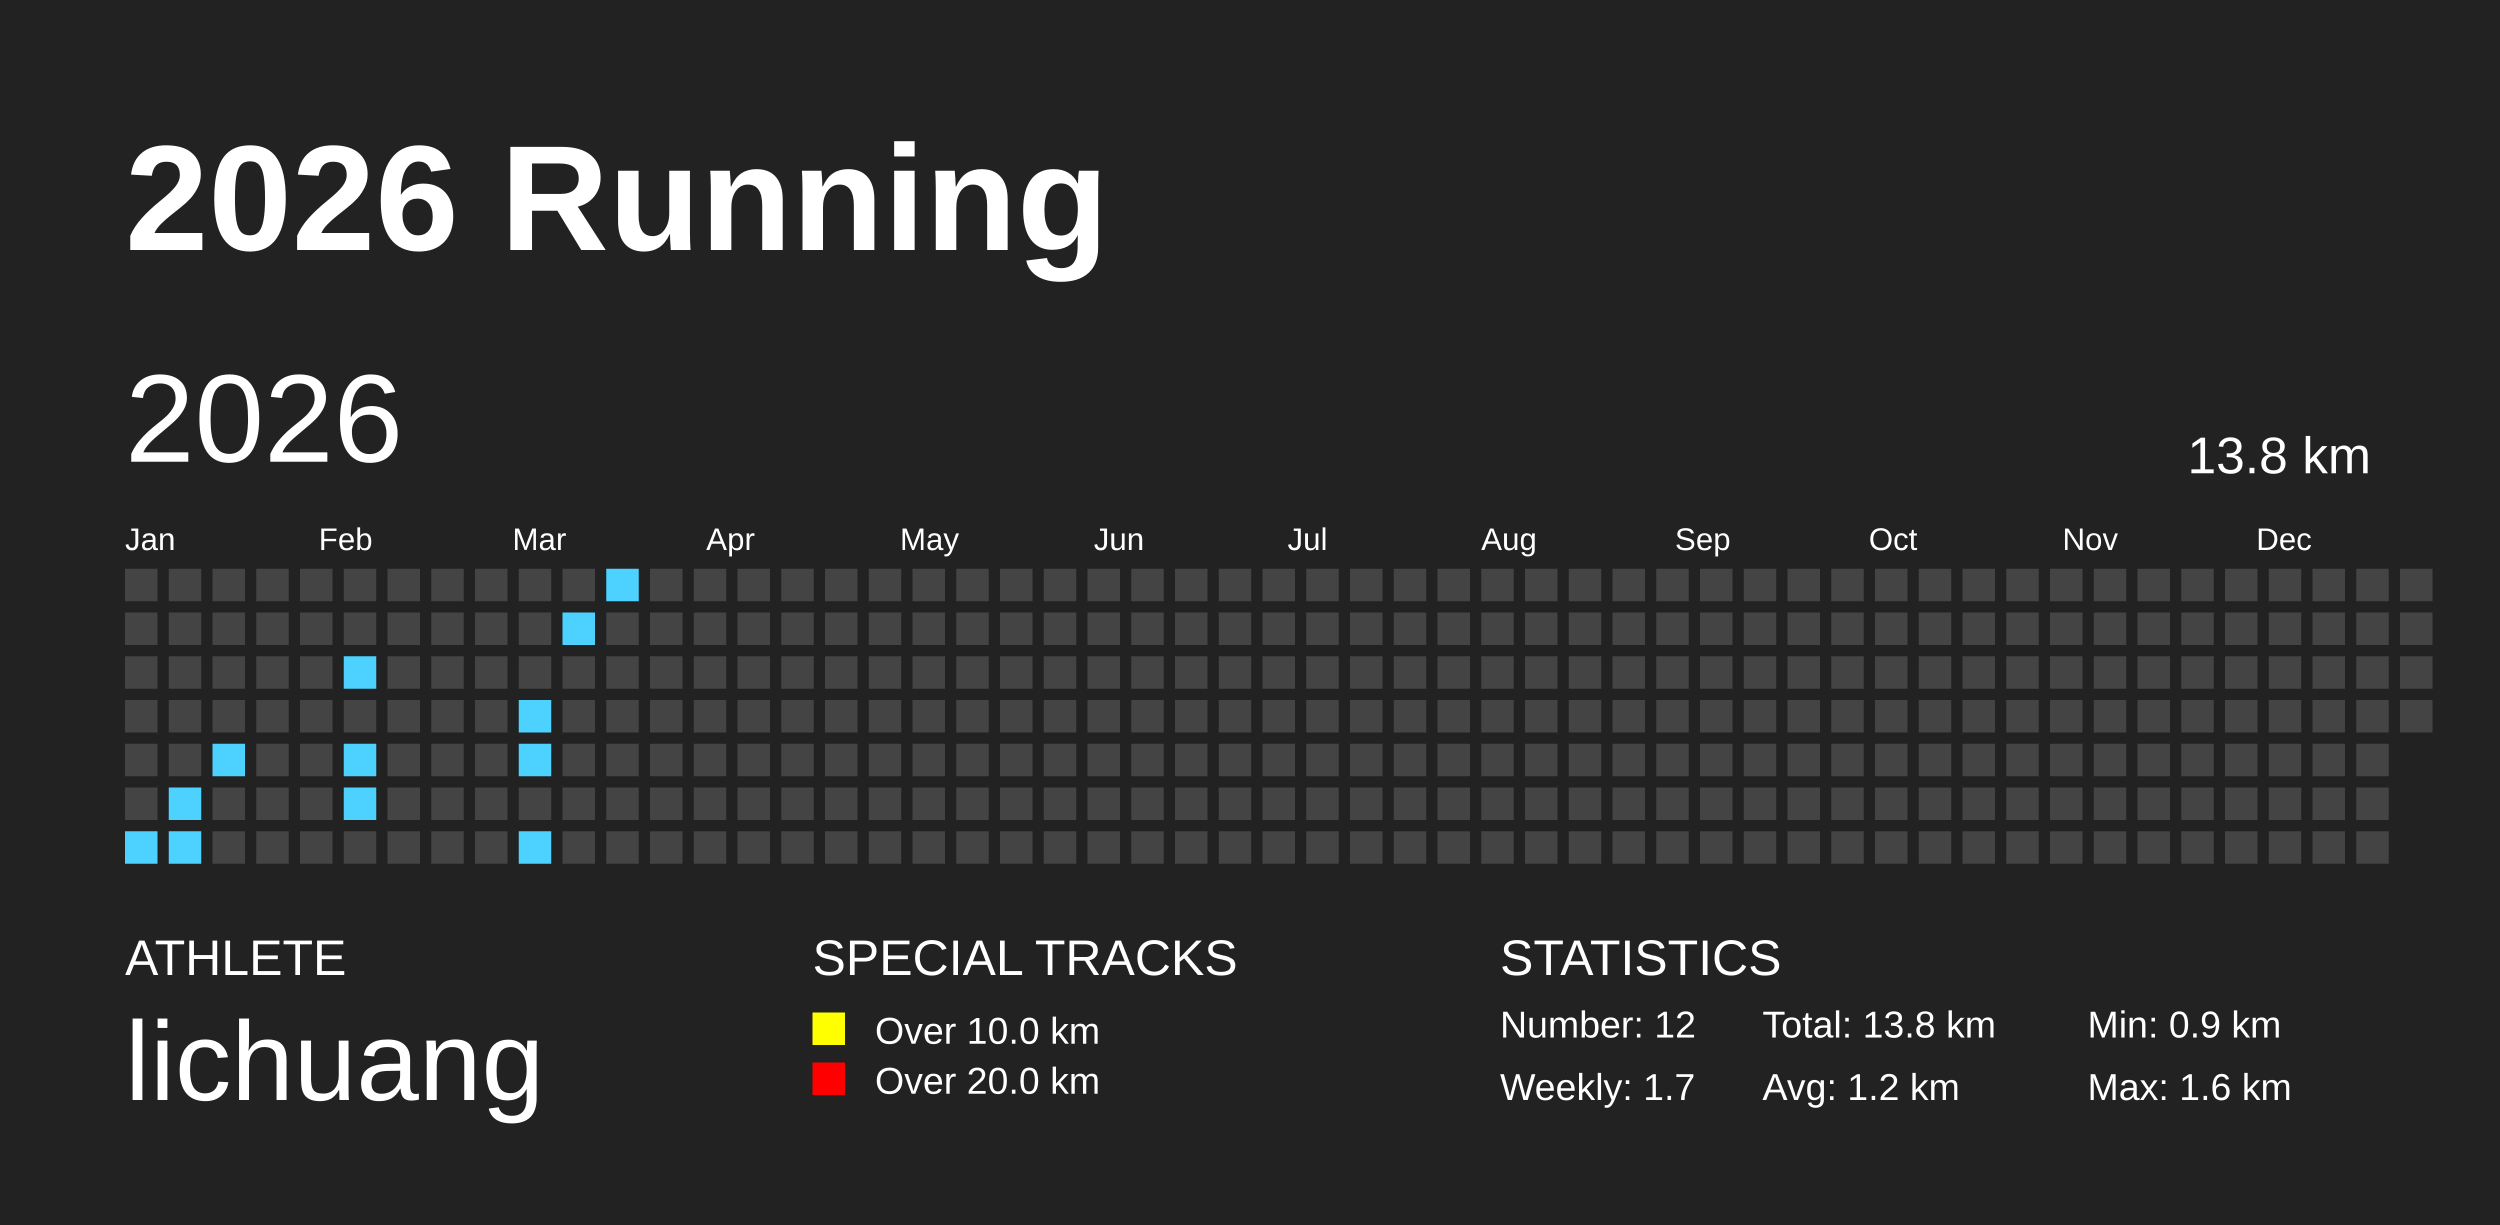
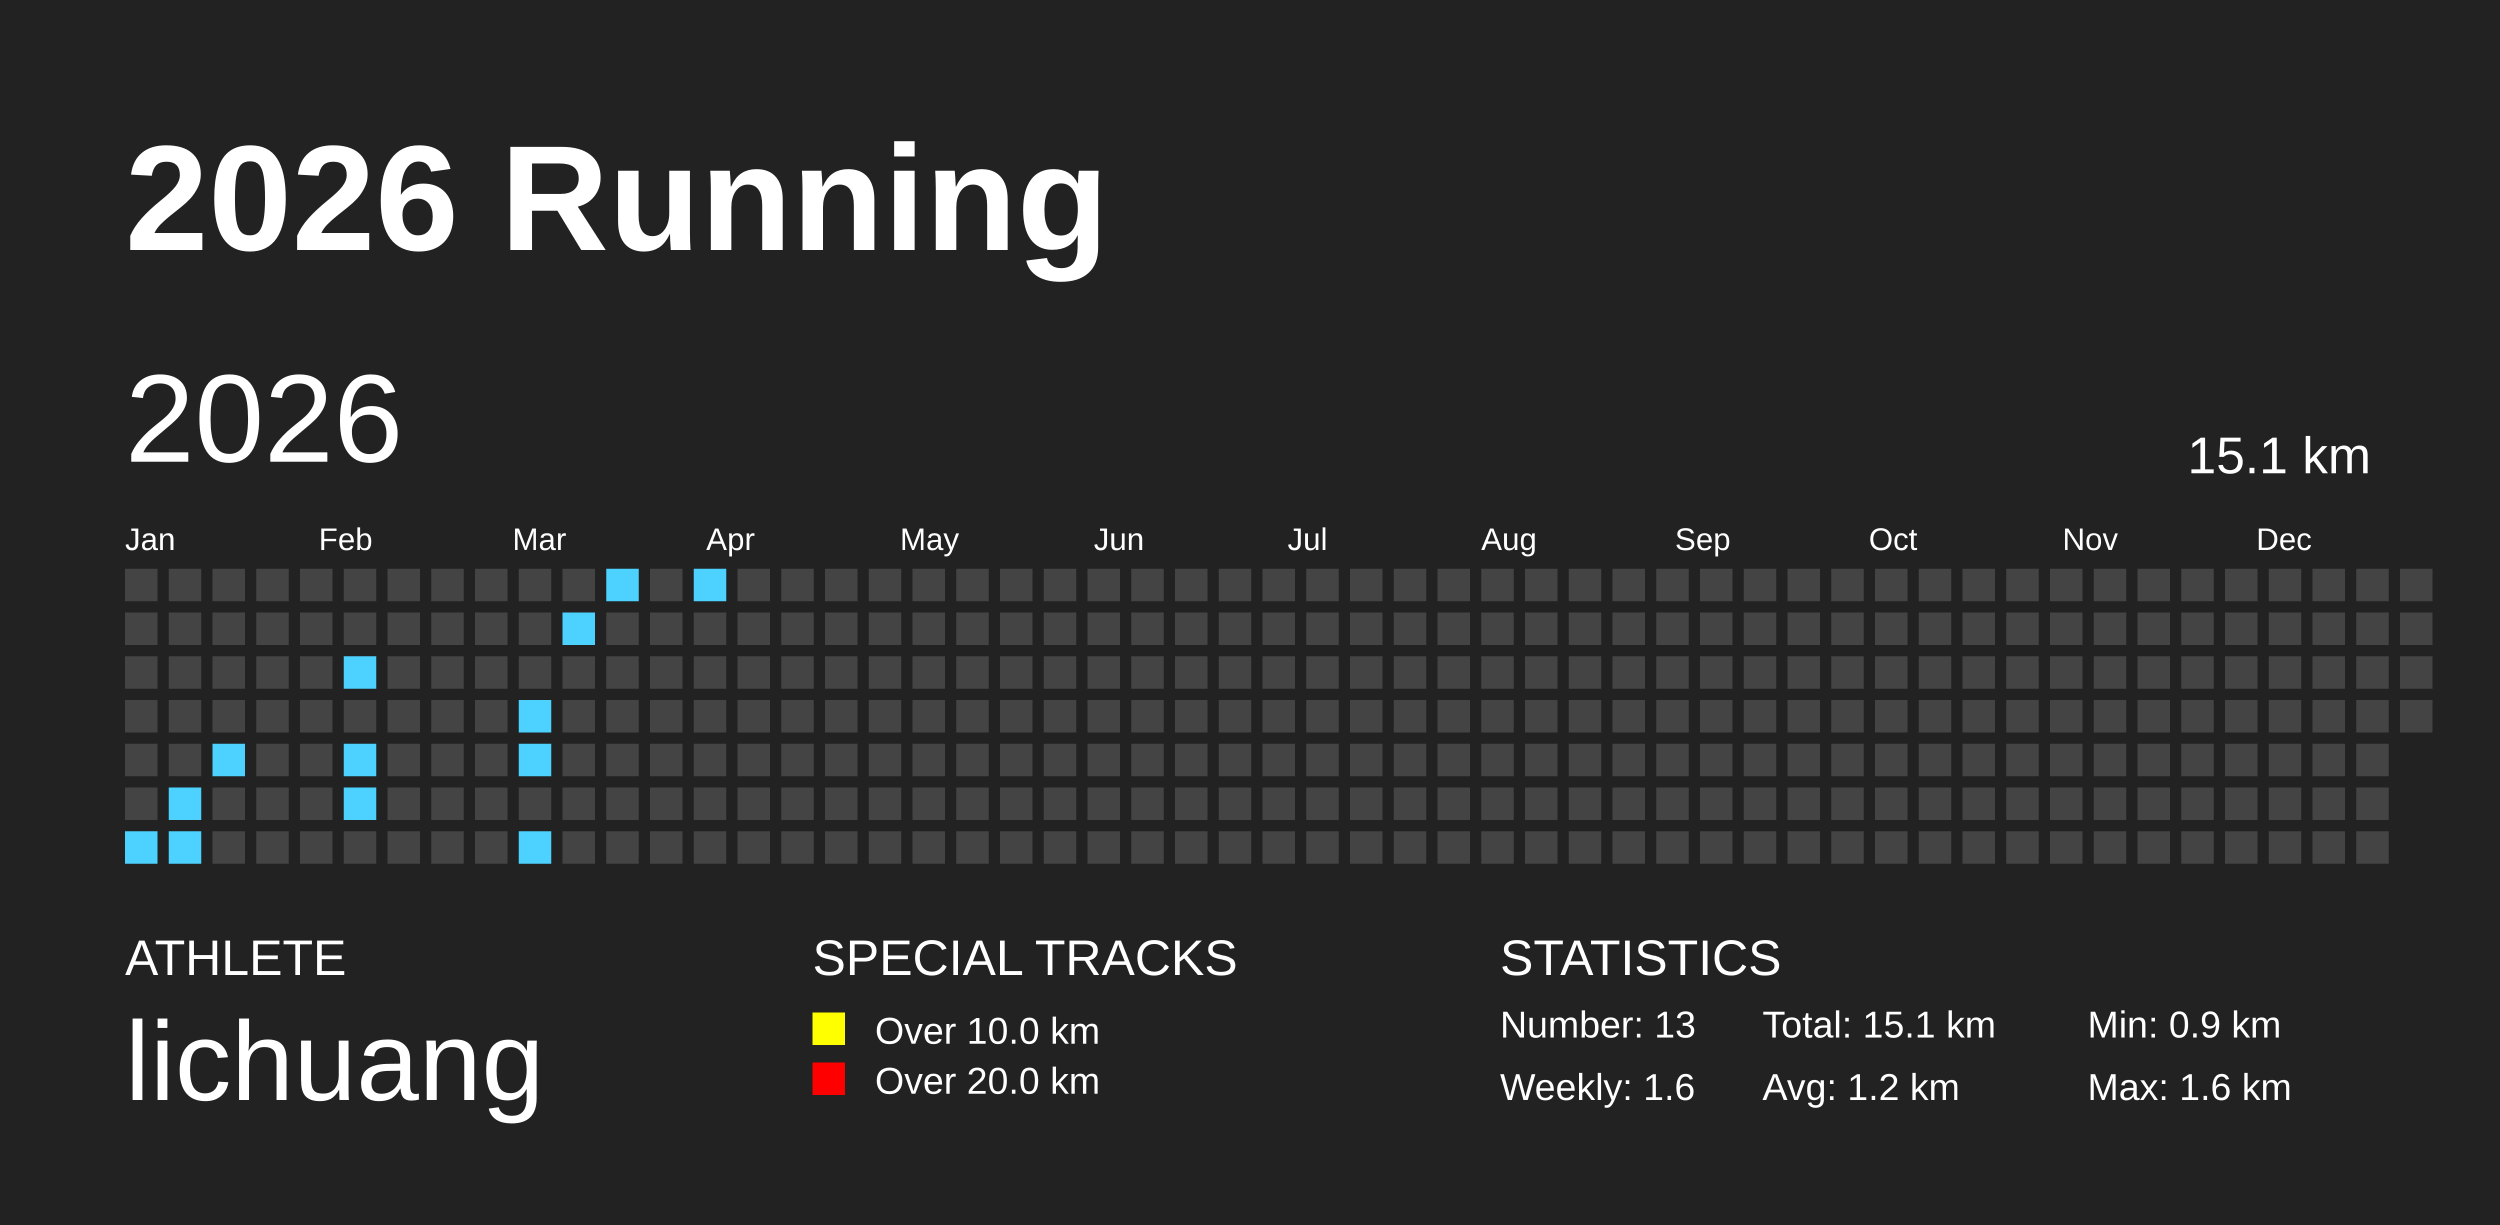
<svg xmlns="http://www.w3.org/2000/svg" baseProfile="full" height="98mm" version="1.1" viewBox="0,0,200,98" width="200mm">
  <defs />
  <rect fill="#222222" height="98" width="200" x="0" y="0" />
  <text fill="#FFFFFF" style="font-size:12px; font-family:Arial; font-weight:bold;" x="10" y="20">2026 Running</text>
  <text fill="#FFFFFF" style="font-size:4px; font-family:Arial" x="10" y="78">ATHLETE</text>
  <text fill="#FFFFFF" style="font-size:9px; font-family:Arial" x="10" y="88">lichuang</text>
  <text fill="#FFFFFF" style="font-size:4px; font-family:Arial" x="65" y="78">SPECIAL TRACKS</text>
  <rect fill="yellow" height="2.6" width="2.6" x="65" y="81" />
  <text fill="#FFFFFF" style="font-size:3px; font-family:Arial" x="70" y="83.5">Over 10.0 km</text>
  <rect fill="red" height="2.6" width="2.6" x="65" y="85" />
  <text fill="#FFFFFF" style="font-size:3px; font-family:Arial" x="70" y="87.5">Over 20.0 km</text>
  <text fill="#FFFFFF" style="font-size:4px; font-family:Arial" x="120" y="78">STATISTICS</text>
-   <text fill="#FFFFFF" style="font-size:3px; font-family:Arial" x="120" y="83">Number: 12</text>
-   <text fill="#FFFFFF" style="font-size:3px; font-family:Arial" x="120" y="88">Weekly: 1.7</text>
-   <text fill="#FFFFFF" style="font-size:3px; font-family:Arial" x="141" y="83">Total: 13.8 km</text>
+   <text fill="#FFFFFF" style="font-size:3px; font-family:Arial" x="120" y="83">Number: 13</text>
+   <text fill="#FFFFFF" style="font-size:3px; font-family:Arial" x="120" y="88">Weekly: 1.6</text>
+   <text fill="#FFFFFF" style="font-size:3px; font-family:Arial" x="141" y="83">Total: 15.1 km</text>
  <text fill="#FFFFFF" style="font-size:3px; font-family:Arial" x="141" y="88">Avg: 1.2 km</text>
  <text fill="#FFFFFF" style="font-size:3px; font-family:Arial" x="167" y="83">Min: 0.9 km</text>
  <text fill="#FFFFFF" style="font-size:3px; font-family:Arial" x="167" y="88">Max: 1.6 km</text>
  <text dominant-baseline="hanging" fill="#FFFFFF" style="font-size:10.0px; font-family:Arial;" x="10" y="30">2026</text>
-   <text dominant-baseline="hanging" fill="#FFFFFF" style="font-size:4.125px; font-family:Arial;" x="175" y="35">13.8 km</text>
+   <text dominant-baseline="hanging" fill="#FFFFFF" style="font-size:4.125px; font-family:Arial;" x="175" y="35">15.1 km</text>
  <text fill="#FFFFFF" style="font-size:2.5px; font-family:Arial" x="10.0" y="44">Jan</text>
  <text fill="#FFFFFF" style="font-size:2.5px; font-family:Arial" x="25.5" y="44">Feb</text>
  <text fill="#FFFFFF" style="font-size:2.5px; font-family:Arial" x="41.0" y="44">Mar</text>
  <text fill="#FFFFFF" style="font-size:2.5px; font-family:Arial" x="56.5" y="44">Apr</text>
  <text fill="#FFFFFF" style="font-size:2.5px; font-family:Arial" x="72.0" y="44">May</text>
  <text fill="#FFFFFF" style="font-size:2.5px; font-family:Arial" x="87.5" y="44">Jun</text>
  <text fill="#FFFFFF" style="font-size:2.5px; font-family:Arial" x="103.0" y="44">Jul</text>
  <text fill="#FFFFFF" style="font-size:2.5px; font-family:Arial" x="118.5" y="44">Aug</text>
  <text fill="#FFFFFF" style="font-size:2.5px; font-family:Arial" x="134.0" y="44">Sep</text>
  <text fill="#FFFFFF" style="font-size:2.5px; font-family:Arial" x="149.5" y="44">Oct</text>
  <text fill="#FFFFFF" style="font-size:2.5px; font-family:Arial" x="165.0" y="44">Nov</text>
  <text fill="#FFFFFF" style="font-size:2.5px; font-family:Arial" x="180.5" y="44">Dec</text>
  <rect fill="#444444" height="2.6" width="2.6" x="10.0" y="45.5" />
  <rect fill="#444444" height="2.6" width="2.6" x="10.0" y="49.0" />
  <rect fill="#444444" height="2.6" width="2.6" x="10.0" y="52.5" />
  <rect fill="#444444" height="2.6" width="2.6" x="10.0" y="56.0" />
  <rect fill="#444444" height="2.6" width="2.6" x="10.0" y="59.5" />
  <rect fill="#444444" height="2.6" width="2.6" x="10.0" y="63.0" />
  <rect fill="#4dd2ff" height="2.6" width="2.6" x="10.0" y="66.5" />
  <rect fill="#444444" height="2.6" width="2.6" x="13.5" y="45.5" />
  <rect fill="#444444" height="2.6" width="2.6" x="13.5" y="49.0" />
  <rect fill="#444444" height="2.6" width="2.6" x="13.5" y="52.5" />
  <rect fill="#444444" height="2.6" width="2.6" x="13.5" y="56.0" />
  <rect fill="#444444" height="2.6" width="2.6" x="13.5" y="59.5" />
  <rect fill="#4dd2ff" height="2.6" width="2.6" x="13.5" y="63.0" />
  <rect fill="#4dd2ff" height="2.6" width="2.6" x="13.5" y="66.5" />
  <rect fill="#444444" height="2.6" width="2.6" x="17.0" y="45.5" />
  <rect fill="#444444" height="2.6" width="2.6" x="17.0" y="49.0" />
  <rect fill="#444444" height="2.6" width="2.6" x="17.0" y="52.5" />
  <rect fill="#444444" height="2.6" width="2.6" x="17.0" y="56.0" />
  <rect fill="#4dd2ff" height="2.6" width="2.6" x="17.0" y="59.5" />
  <rect fill="#444444" height="2.6" width="2.6" x="17.0" y="63.0" />
  <rect fill="#444444" height="2.6" width="2.6" x="17.0" y="66.5" />
  <rect fill="#444444" height="2.6" width="2.6" x="20.5" y="45.5" />
  <rect fill="#444444" height="2.6" width="2.6" x="20.5" y="49.0" />
  <rect fill="#444444" height="2.6" width="2.6" x="20.5" y="52.5" />
  <rect fill="#444444" height="2.6" width="2.6" x="20.5" y="56.0" />
  <rect fill="#444444" height="2.6" width="2.6" x="20.5" y="59.5" />
  <rect fill="#444444" height="2.6" width="2.6" x="20.5" y="63.0" />
  <rect fill="#444444" height="2.6" width="2.6" x="20.5" y="66.5" />
  <rect fill="#444444" height="2.6" width="2.6" x="24.0" y="45.5" />
  <rect fill="#444444" height="2.6" width="2.6" x="24.0" y="49.0" />
  <rect fill="#444444" height="2.6" width="2.6" x="24.0" y="52.5" />
  <rect fill="#444444" height="2.6" width="2.6" x="24.0" y="56.0" />
  <rect fill="#444444" height="2.6" width="2.6" x="24.0" y="59.5" />
  <rect fill="#444444" height="2.6" width="2.6" x="24.0" y="63.0" />
  <rect fill="#444444" height="2.6" width="2.6" x="24.0" y="66.5" />
  <rect fill="#444444" height="2.6" width="2.6" x="27.5" y="45.5" />
  <rect fill="#444444" height="2.6" width="2.6" x="27.5" y="49.0" />
  <rect fill="#4dd2ff" height="2.6" width="2.6" x="27.5" y="52.5" />
  <rect fill="#444444" height="2.6" width="2.6" x="27.5" y="56.0" />
  <rect fill="#4dd2ff" height="2.6" width="2.6" x="27.5" y="59.5" />
  <rect fill="#4dd2ff" height="2.6" width="2.6" x="27.5" y="63.0" />
  <rect fill="#444444" height="2.6" width="2.6" x="27.5" y="66.5" />
  <rect fill="#444444" height="2.6" width="2.6" x="31.0" y="45.5" />
  <rect fill="#444444" height="2.6" width="2.6" x="31.0" y="49.0" />
  <rect fill="#444444" height="2.6" width="2.6" x="31.0" y="52.5" />
  <rect fill="#444444" height="2.6" width="2.6" x="31.0" y="56.0" />
  <rect fill="#444444" height="2.6" width="2.6" x="31.0" y="59.5" />
  <rect fill="#444444" height="2.6" width="2.6" x="31.0" y="63.0" />
  <rect fill="#444444" height="2.6" width="2.6" x="31.0" y="66.5" />
  <rect fill="#444444" height="2.6" width="2.6" x="34.5" y="45.5" />
  <rect fill="#444444" height="2.6" width="2.6" x="34.5" y="49.0" />
  <rect fill="#444444" height="2.6" width="2.6" x="34.5" y="52.5" />
  <rect fill="#444444" height="2.6" width="2.6" x="34.5" y="56.0" />
  <rect fill="#444444" height="2.6" width="2.6" x="34.5" y="59.5" />
  <rect fill="#444444" height="2.6" width="2.6" x="34.5" y="63.0" />
  <rect fill="#444444" height="2.6" width="2.6" x="34.5" y="66.5" />
  <rect fill="#444444" height="2.6" width="2.6" x="38.0" y="45.5" />
  <rect fill="#444444" height="2.6" width="2.6" x="38.0" y="49.0" />
  <rect fill="#444444" height="2.6" width="2.6" x="38.0" y="52.5" />
  <rect fill="#444444" height="2.6" width="2.6" x="38.0" y="56.0" />
  <rect fill="#444444" height="2.6" width="2.6" x="38.0" y="59.5" />
  <rect fill="#444444" height="2.6" width="2.6" x="38.0" y="63.0" />
  <rect fill="#444444" height="2.6" width="2.6" x="38.0" y="66.5" />
  <rect fill="#444444" height="2.6" width="2.6" x="41.5" y="45.5" />
  <rect fill="#444444" height="2.6" width="2.6" x="41.5" y="49.0" />
  <rect fill="#444444" height="2.6" width="2.6" x="41.5" y="52.5" />
  <rect fill="#4dd2ff" height="2.6" width="2.6" x="41.5" y="56.0" />
  <rect fill="#4dd2ff" height="2.6" width="2.6" x="41.5" y="59.5" />
  <rect fill="#444444" height="2.6" width="2.6" x="41.5" y="63.0" />
  <rect fill="#4dd2ff" height="2.6" width="2.6" x="41.5" y="66.5" />
  <rect fill="#444444" height="2.6" width="2.6" x="45.0" y="45.5" />
  <rect fill="#4dd2ff" height="2.6" width="2.6" x="45.0" y="49.0" />
  <rect fill="#444444" height="2.6" width="2.6" x="45.0" y="52.5" />
  <rect fill="#444444" height="2.6" width="2.6" x="45.0" y="56.0" />
  <rect fill="#444444" height="2.6" width="2.6" x="45.0" y="59.5" />
  <rect fill="#444444" height="2.6" width="2.6" x="45.0" y="63.0" />
  <rect fill="#444444" height="2.6" width="2.6" x="45.0" y="66.5" />
  <rect fill="#4dd2ff" height="2.6" width="2.6" x="48.5" y="45.5" />
  <rect fill="#444444" height="2.6" width="2.6" x="48.5" y="49.0" />
  <rect fill="#444444" height="2.6" width="2.6" x="48.5" y="52.5" />
  <rect fill="#444444" height="2.6" width="2.6" x="48.5" y="56.0" />
  <rect fill="#444444" height="2.6" width="2.6" x="48.5" y="59.5" />
  <rect fill="#444444" height="2.6" width="2.6" x="48.5" y="63.0" />
  <rect fill="#444444" height="2.6" width="2.6" x="48.5" y="66.5" />
  <rect fill="#444444" height="2.6" width="2.6" x="52.0" y="45.5" />
  <rect fill="#444444" height="2.6" width="2.6" x="52.0" y="49.0" />
  <rect fill="#444444" height="2.6" width="2.6" x="52.0" y="52.5" />
  <rect fill="#444444" height="2.6" width="2.6" x="52.0" y="56.0" />
  <rect fill="#444444" height="2.6" width="2.6" x="52.0" y="59.5" />
  <rect fill="#444444" height="2.6" width="2.6" x="52.0" y="63.0" />
  <rect fill="#444444" height="2.6" width="2.6" x="52.0" y="66.5" />
-   <rect fill="#444444" height="2.6" width="2.6" x="55.5" y="45.5" />
+   <rect fill="#4dd2ff" height="2.6" width="2.6" x="55.5" y="45.5" />
  <rect fill="#444444" height="2.6" width="2.6" x="55.5" y="49.0" />
  <rect fill="#444444" height="2.6" width="2.6" x="55.5" y="52.5" />
  <rect fill="#444444" height="2.6" width="2.6" x="55.5" y="56.0" />
  <rect fill="#444444" height="2.6" width="2.6" x="55.5" y="59.5" />
  <rect fill="#444444" height="2.6" width="2.6" x="55.5" y="63.0" />
  <rect fill="#444444" height="2.6" width="2.6" x="55.5" y="66.5" />
  <rect fill="#444444" height="2.6" width="2.6" x="59.0" y="45.5" />
  <rect fill="#444444" height="2.6" width="2.6" x="59.0" y="49.0" />
  <rect fill="#444444" height="2.6" width="2.6" x="59.0" y="52.5" />
  <rect fill="#444444" height="2.6" width="2.6" x="59.0" y="56.0" />
  <rect fill="#444444" height="2.6" width="2.6" x="59.0" y="59.5" />
  <rect fill="#444444" height="2.6" width="2.6" x="59.0" y="63.0" />
  <rect fill="#444444" height="2.6" width="2.6" x="59.0" y="66.5" />
  <rect fill="#444444" height="2.6" width="2.6" x="62.5" y="45.5" />
  <rect fill="#444444" height="2.6" width="2.6" x="62.5" y="49.0" />
  <rect fill="#444444" height="2.6" width="2.6" x="62.5" y="52.5" />
  <rect fill="#444444" height="2.6" width="2.6" x="62.5" y="56.0" />
  <rect fill="#444444" height="2.6" width="2.6" x="62.5" y="59.5" />
  <rect fill="#444444" height="2.6" width="2.6" x="62.5" y="63.0" />
  <rect fill="#444444" height="2.6" width="2.6" x="62.5" y="66.5" />
  <rect fill="#444444" height="2.6" width="2.6" x="66.0" y="45.5" />
  <rect fill="#444444" height="2.6" width="2.6" x="66.0" y="49.0" />
  <rect fill="#444444" height="2.6" width="2.6" x="66.0" y="52.5" />
  <rect fill="#444444" height="2.6" width="2.6" x="66.0" y="56.0" />
  <rect fill="#444444" height="2.6" width="2.6" x="66.0" y="59.5" />
  <rect fill="#444444" height="2.6" width="2.6" x="66.0" y="63.0" />
  <rect fill="#444444" height="2.6" width="2.6" x="66.0" y="66.5" />
  <rect fill="#444444" height="2.6" width="2.6" x="69.5" y="45.5" />
  <rect fill="#444444" height="2.6" width="2.6" x="69.5" y="49.0" />
  <rect fill="#444444" height="2.6" width="2.6" x="69.5" y="52.5" />
  <rect fill="#444444" height="2.6" width="2.6" x="69.5" y="56.0" />
  <rect fill="#444444" height="2.6" width="2.6" x="69.5" y="59.5" />
  <rect fill="#444444" height="2.6" width="2.6" x="69.5" y="63.0" />
  <rect fill="#444444" height="2.6" width="2.6" x="69.5" y="66.5" />
  <rect fill="#444444" height="2.6" width="2.6" x="73.0" y="45.5" />
  <rect fill="#444444" height="2.6" width="2.6" x="73.0" y="49.0" />
  <rect fill="#444444" height="2.6" width="2.6" x="73.0" y="52.5" />
  <rect fill="#444444" height="2.6" width="2.6" x="73.0" y="56.0" />
  <rect fill="#444444" height="2.6" width="2.6" x="73.0" y="59.5" />
  <rect fill="#444444" height="2.6" width="2.6" x="73.0" y="63.0" />
  <rect fill="#444444" height="2.6" width="2.6" x="73.0" y="66.5" />
  <rect fill="#444444" height="2.6" width="2.6" x="76.5" y="45.5" />
  <rect fill="#444444" height="2.6" width="2.6" x="76.5" y="49.0" />
  <rect fill="#444444" height="2.6" width="2.6" x="76.5" y="52.5" />
  <rect fill="#444444" height="2.6" width="2.6" x="76.5" y="56.0" />
  <rect fill="#444444" height="2.6" width="2.6" x="76.5" y="59.5" />
  <rect fill="#444444" height="2.6" width="2.6" x="76.5" y="63.0" />
  <rect fill="#444444" height="2.6" width="2.6" x="76.5" y="66.5" />
  <rect fill="#444444" height="2.6" width="2.6" x="80.0" y="45.5" />
  <rect fill="#444444" height="2.6" width="2.6" x="80.0" y="49.0" />
  <rect fill="#444444" height="2.6" width="2.6" x="80.0" y="52.5" />
  <rect fill="#444444" height="2.6" width="2.6" x="80.0" y="56.0" />
  <rect fill="#444444" height="2.6" width="2.6" x="80.0" y="59.5" />
  <rect fill="#444444" height="2.6" width="2.6" x="80.0" y="63.0" />
  <rect fill="#444444" height="2.6" width="2.6" x="80.0" y="66.5" />
  <rect fill="#444444" height="2.6" width="2.6" x="83.5" y="45.5" />
  <rect fill="#444444" height="2.6" width="2.6" x="83.5" y="49.0" />
  <rect fill="#444444" height="2.6" width="2.6" x="83.5" y="52.5" />
  <rect fill="#444444" height="2.6" width="2.6" x="83.5" y="56.0" />
  <rect fill="#444444" height="2.6" width="2.6" x="83.5" y="59.5" />
  <rect fill="#444444" height="2.6" width="2.6" x="83.5" y="63.0" />
  <rect fill="#444444" height="2.6" width="2.6" x="83.5" y="66.5" />
  <rect fill="#444444" height="2.6" width="2.6" x="87.0" y="45.5" />
  <rect fill="#444444" height="2.6" width="2.6" x="87.0" y="49.0" />
  <rect fill="#444444" height="2.6" width="2.6" x="87.0" y="52.5" />
  <rect fill="#444444" height="2.6" width="2.6" x="87.0" y="56.0" />
  <rect fill="#444444" height="2.6" width="2.6" x="87.0" y="59.5" />
  <rect fill="#444444" height="2.6" width="2.6" x="87.0" y="63.0" />
  <rect fill="#444444" height="2.6" width="2.6" x="87.0" y="66.5" />
  <rect fill="#444444" height="2.6" width="2.6" x="90.5" y="45.5" />
  <rect fill="#444444" height="2.6" width="2.6" x="90.5" y="49.0" />
  <rect fill="#444444" height="2.6" width="2.6" x="90.5" y="52.5" />
  <rect fill="#444444" height="2.6" width="2.6" x="90.5" y="56.0" />
  <rect fill="#444444" height="2.6" width="2.6" x="90.5" y="59.5" />
  <rect fill="#444444" height="2.6" width="2.6" x="90.5" y="63.0" />
  <rect fill="#444444" height="2.6" width="2.6" x="90.5" y="66.5" />
  <rect fill="#444444" height="2.6" width="2.6" x="94.0" y="45.5" />
  <rect fill="#444444" height="2.6" width="2.6" x="94.0" y="49.0" />
  <rect fill="#444444" height="2.6" width="2.6" x="94.0" y="52.5" />
  <rect fill="#444444" height="2.6" width="2.6" x="94.0" y="56.0" />
  <rect fill="#444444" height="2.6" width="2.6" x="94.0" y="59.5" />
  <rect fill="#444444" height="2.6" width="2.6" x="94.0" y="63.0" />
  <rect fill="#444444" height="2.6" width="2.6" x="94.0" y="66.5" />
  <rect fill="#444444" height="2.6" width="2.6" x="97.5" y="45.5" />
  <rect fill="#444444" height="2.6" width="2.6" x="97.5" y="49.0" />
  <rect fill="#444444" height="2.6" width="2.6" x="97.5" y="52.5" />
  <rect fill="#444444" height="2.6" width="2.6" x="97.5" y="56.0" />
  <rect fill="#444444" height="2.6" width="2.6" x="97.5" y="59.5" />
  <rect fill="#444444" height="2.6" width="2.6" x="97.5" y="63.0" />
  <rect fill="#444444" height="2.6" width="2.6" x="97.5" y="66.5" />
  <rect fill="#444444" height="2.6" width="2.6" x="101.0" y="45.5" />
  <rect fill="#444444" height="2.6" width="2.6" x="101.0" y="49.0" />
  <rect fill="#444444" height="2.6" width="2.6" x="101.0" y="52.5" />
  <rect fill="#444444" height="2.6" width="2.6" x="101.0" y="56.0" />
  <rect fill="#444444" height="2.6" width="2.6" x="101.0" y="59.5" />
  <rect fill="#444444" height="2.6" width="2.6" x="101.0" y="63.0" />
  <rect fill="#444444" height="2.6" width="2.6" x="101.0" y="66.5" />
  <rect fill="#444444" height="2.6" width="2.6" x="104.5" y="45.5" />
  <rect fill="#444444" height="2.6" width="2.6" x="104.5" y="49.0" />
  <rect fill="#444444" height="2.6" width="2.6" x="104.5" y="52.5" />
  <rect fill="#444444" height="2.6" width="2.6" x="104.5" y="56.0" />
  <rect fill="#444444" height="2.6" width="2.6" x="104.5" y="59.5" />
  <rect fill="#444444" height="2.6" width="2.6" x="104.5" y="63.0" />
  <rect fill="#444444" height="2.6" width="2.6" x="104.5" y="66.5" />
  <rect fill="#444444" height="2.6" width="2.6" x="108.0" y="45.5" />
  <rect fill="#444444" height="2.6" width="2.6" x="108.0" y="49.0" />
  <rect fill="#444444" height="2.6" width="2.6" x="108.0" y="52.5" />
  <rect fill="#444444" height="2.6" width="2.6" x="108.0" y="56.0" />
  <rect fill="#444444" height="2.6" width="2.6" x="108.0" y="59.5" />
  <rect fill="#444444" height="2.6" width="2.6" x="108.0" y="63.0" />
  <rect fill="#444444" height="2.6" width="2.6" x="108.0" y="66.5" />
  <rect fill="#444444" height="2.6" width="2.6" x="111.5" y="45.5" />
  <rect fill="#444444" height="2.6" width="2.6" x="111.5" y="49.0" />
  <rect fill="#444444" height="2.6" width="2.6" x="111.5" y="52.5" />
  <rect fill="#444444" height="2.6" width="2.6" x="111.5" y="56.0" />
  <rect fill="#444444" height="2.6" width="2.6" x="111.5" y="59.5" />
  <rect fill="#444444" height="2.6" width="2.6" x="111.5" y="63.0" />
  <rect fill="#444444" height="2.6" width="2.6" x="111.5" y="66.5" />
  <rect fill="#444444" height="2.6" width="2.6" x="115.0" y="45.5" />
  <rect fill="#444444" height="2.6" width="2.6" x="115.0" y="49.0" />
  <rect fill="#444444" height="2.6" width="2.6" x="115.0" y="52.5" />
  <rect fill="#444444" height="2.6" width="2.6" x="115.0" y="56.0" />
  <rect fill="#444444" height="2.6" width="2.6" x="115.0" y="59.5" />
  <rect fill="#444444" height="2.6" width="2.6" x="115.0" y="63.0" />
  <rect fill="#444444" height="2.6" width="2.6" x="115.0" y="66.5" />
  <rect fill="#444444" height="2.6" width="2.6" x="118.5" y="45.5" />
  <rect fill="#444444" height="2.6" width="2.6" x="118.5" y="49.0" />
  <rect fill="#444444" height="2.6" width="2.6" x="118.5" y="52.5" />
  <rect fill="#444444" height="2.6" width="2.6" x="118.5" y="56.0" />
  <rect fill="#444444" height="2.6" width="2.6" x="118.5" y="59.5" />
  <rect fill="#444444" height="2.6" width="2.6" x="118.5" y="63.0" />
  <rect fill="#444444" height="2.6" width="2.6" x="118.5" y="66.5" />
  <rect fill="#444444" height="2.6" width="2.6" x="122.0" y="45.5" />
  <rect fill="#444444" height="2.6" width="2.6" x="122.0" y="49.0" />
  <rect fill="#444444" height="2.6" width="2.6" x="122.0" y="52.5" />
  <rect fill="#444444" height="2.6" width="2.6" x="122.0" y="56.0" />
  <rect fill="#444444" height="2.6" width="2.6" x="122.0" y="59.5" />
  <rect fill="#444444" height="2.6" width="2.6" x="122.0" y="63.0" />
  <rect fill="#444444" height="2.6" width="2.6" x="122.0" y="66.5" />
  <rect fill="#444444" height="2.6" width="2.6" x="125.5" y="45.5" />
  <rect fill="#444444" height="2.6" width="2.6" x="125.5" y="49.0" />
  <rect fill="#444444" height="2.6" width="2.6" x="125.5" y="52.5" />
  <rect fill="#444444" height="2.6" width="2.6" x="125.5" y="56.0" />
  <rect fill="#444444" height="2.6" width="2.6" x="125.5" y="59.5" />
  <rect fill="#444444" height="2.6" width="2.6" x="125.5" y="63.0" />
  <rect fill="#444444" height="2.6" width="2.6" x="125.5" y="66.5" />
  <rect fill="#444444" height="2.6" width="2.6" x="129.0" y="45.5" />
  <rect fill="#444444" height="2.6" width="2.6" x="129.0" y="49.0" />
  <rect fill="#444444" height="2.6" width="2.6" x="129.0" y="52.5" />
  <rect fill="#444444" height="2.6" width="2.6" x="129.0" y="56.0" />
  <rect fill="#444444" height="2.6" width="2.6" x="129.0" y="59.5" />
  <rect fill="#444444" height="2.6" width="2.6" x="129.0" y="63.0" />
  <rect fill="#444444" height="2.6" width="2.6" x="129.0" y="66.5" />
  <rect fill="#444444" height="2.6" width="2.6" x="132.5" y="45.5" />
  <rect fill="#444444" height="2.6" width="2.6" x="132.5" y="49.0" />
  <rect fill="#444444" height="2.6" width="2.6" x="132.5" y="52.5" />
  <rect fill="#444444" height="2.6" width="2.6" x="132.5" y="56.0" />
  <rect fill="#444444" height="2.6" width="2.6" x="132.5" y="59.5" />
  <rect fill="#444444" height="2.6" width="2.6" x="132.5" y="63.0" />
  <rect fill="#444444" height="2.6" width="2.6" x="132.5" y="66.5" />
  <rect fill="#444444" height="2.6" width="2.6" x="136.0" y="45.5" />
  <rect fill="#444444" height="2.6" width="2.6" x="136.0" y="49.0" />
  <rect fill="#444444" height="2.6" width="2.6" x="136.0" y="52.5" />
  <rect fill="#444444" height="2.6" width="2.6" x="136.0" y="56.0" />
  <rect fill="#444444" height="2.6" width="2.6" x="136.0" y="59.5" />
  <rect fill="#444444" height="2.6" width="2.6" x="136.0" y="63.0" />
  <rect fill="#444444" height="2.6" width="2.6" x="136.0" y="66.5" />
  <rect fill="#444444" height="2.6" width="2.6" x="139.5" y="45.5" />
  <rect fill="#444444" height="2.6" width="2.6" x="139.5" y="49.0" />
  <rect fill="#444444" height="2.6" width="2.6" x="139.5" y="52.5" />
  <rect fill="#444444" height="2.6" width="2.6" x="139.5" y="56.0" />
  <rect fill="#444444" height="2.6" width="2.6" x="139.5" y="59.5" />
  <rect fill="#444444" height="2.6" width="2.6" x="139.5" y="63.0" />
  <rect fill="#444444" height="2.6" width="2.6" x="139.5" y="66.5" />
  <rect fill="#444444" height="2.6" width="2.6" x="143.0" y="45.5" />
  <rect fill="#444444" height="2.6" width="2.6" x="143.0" y="49.0" />
  <rect fill="#444444" height="2.6" width="2.6" x="143.0" y="52.5" />
  <rect fill="#444444" height="2.6" width="2.6" x="143.0" y="56.0" />
  <rect fill="#444444" height="2.6" width="2.6" x="143.0" y="59.5" />
  <rect fill="#444444" height="2.6" width="2.6" x="143.0" y="63.0" />
  <rect fill="#444444" height="2.6" width="2.6" x="143.0" y="66.5" />
  <rect fill="#444444" height="2.6" width="2.6" x="146.5" y="45.5" />
  <rect fill="#444444" height="2.6" width="2.6" x="146.5" y="49.0" />
  <rect fill="#444444" height="2.6" width="2.6" x="146.5" y="52.5" />
  <rect fill="#444444" height="2.6" width="2.6" x="146.5" y="56.0" />
  <rect fill="#444444" height="2.6" width="2.6" x="146.5" y="59.5" />
  <rect fill="#444444" height="2.6" width="2.6" x="146.5" y="63.0" />
  <rect fill="#444444" height="2.6" width="2.6" x="146.5" y="66.5" />
  <rect fill="#444444" height="2.6" width="2.6" x="150.0" y="45.5" />
  <rect fill="#444444" height="2.6" width="2.6" x="150.0" y="49.0" />
  <rect fill="#444444" height="2.6" width="2.6" x="150.0" y="52.5" />
  <rect fill="#444444" height="2.6" width="2.6" x="150.0" y="56.0" />
  <rect fill="#444444" height="2.6" width="2.6" x="150.0" y="59.5" />
  <rect fill="#444444" height="2.6" width="2.6" x="150.0" y="63.0" />
  <rect fill="#444444" height="2.6" width="2.6" x="150.0" y="66.5" />
  <rect fill="#444444" height="2.6" width="2.6" x="153.5" y="45.5" />
  <rect fill="#444444" height="2.6" width="2.6" x="153.5" y="49.0" />
  <rect fill="#444444" height="2.6" width="2.6" x="153.5" y="52.5" />
  <rect fill="#444444" height="2.6" width="2.6" x="153.5" y="56.0" />
  <rect fill="#444444" height="2.6" width="2.6" x="153.5" y="59.5" />
  <rect fill="#444444" height="2.6" width="2.6" x="153.5" y="63.0" />
  <rect fill="#444444" height="2.6" width="2.6" x="153.5" y="66.5" />
  <rect fill="#444444" height="2.6" width="2.6" x="157.0" y="45.5" />
  <rect fill="#444444" height="2.6" width="2.6" x="157.0" y="49.0" />
  <rect fill="#444444" height="2.6" width="2.6" x="157.0" y="52.5" />
  <rect fill="#444444" height="2.6" width="2.6" x="157.0" y="56.0" />
  <rect fill="#444444" height="2.6" width="2.6" x="157.0" y="59.5" />
  <rect fill="#444444" height="2.6" width="2.6" x="157.0" y="63.0" />
  <rect fill="#444444" height="2.6" width="2.6" x="157.0" y="66.5" />
  <rect fill="#444444" height="2.6" width="2.6" x="160.5" y="45.5" />
  <rect fill="#444444" height="2.6" width="2.6" x="160.5" y="49.0" />
  <rect fill="#444444" height="2.6" width="2.6" x="160.5" y="52.5" />
  <rect fill="#444444" height="2.6" width="2.6" x="160.5" y="56.0" />
  <rect fill="#444444" height="2.6" width="2.6" x="160.5" y="59.5" />
  <rect fill="#444444" height="2.6" width="2.6" x="160.5" y="63.0" />
  <rect fill="#444444" height="2.6" width="2.6" x="160.5" y="66.5" />
  <rect fill="#444444" height="2.6" width="2.6" x="164.0" y="45.5" />
  <rect fill="#444444" height="2.6" width="2.6" x="164.0" y="49.0" />
  <rect fill="#444444" height="2.6" width="2.6" x="164.0" y="52.5" />
  <rect fill="#444444" height="2.6" width="2.6" x="164.0" y="56.0" />
  <rect fill="#444444" height="2.6" width="2.6" x="164.0" y="59.5" />
  <rect fill="#444444" height="2.6" width="2.6" x="164.0" y="63.0" />
  <rect fill="#444444" height="2.6" width="2.6" x="164.0" y="66.5" />
  <rect fill="#444444" height="2.6" width="2.6" x="167.5" y="45.5" />
  <rect fill="#444444" height="2.6" width="2.6" x="167.5" y="49.0" />
  <rect fill="#444444" height="2.6" width="2.6" x="167.5" y="52.5" />
  <rect fill="#444444" height="2.6" width="2.6" x="167.5" y="56.0" />
  <rect fill="#444444" height="2.6" width="2.6" x="167.5" y="59.5" />
  <rect fill="#444444" height="2.6" width="2.6" x="167.5" y="63.0" />
  <rect fill="#444444" height="2.6" width="2.6" x="167.5" y="66.5" />
  <rect fill="#444444" height="2.6" width="2.6" x="171.0" y="45.5" />
  <rect fill="#444444" height="2.6" width="2.6" x="171.0" y="49.0" />
  <rect fill="#444444" height="2.6" width="2.6" x="171.0" y="52.5" />
  <rect fill="#444444" height="2.6" width="2.6" x="171.0" y="56.0" />
  <rect fill="#444444" height="2.6" width="2.6" x="171.0" y="59.5" />
  <rect fill="#444444" height="2.6" width="2.6" x="171.0" y="63.0" />
  <rect fill="#444444" height="2.6" width="2.6" x="171.0" y="66.5" />
  <rect fill="#444444" height="2.6" width="2.6" x="174.5" y="45.5" />
  <rect fill="#444444" height="2.6" width="2.6" x="174.5" y="49.0" />
  <rect fill="#444444" height="2.6" width="2.6" x="174.5" y="52.5" />
  <rect fill="#444444" height="2.6" width="2.6" x="174.5" y="56.0" />
  <rect fill="#444444" height="2.6" width="2.6" x="174.5" y="59.5" />
  <rect fill="#444444" height="2.6" width="2.6" x="174.5" y="63.0" />
  <rect fill="#444444" height="2.6" width="2.6" x="174.5" y="66.5" />
  <rect fill="#444444" height="2.6" width="2.6" x="178.0" y="45.5" />
  <rect fill="#444444" height="2.6" width="2.6" x="178.0" y="49.0" />
  <rect fill="#444444" height="2.6" width="2.6" x="178.0" y="52.5" />
  <rect fill="#444444" height="2.6" width="2.6" x="178.0" y="56.0" />
  <rect fill="#444444" height="2.6" width="2.6" x="178.0" y="59.5" />
  <rect fill="#444444" height="2.6" width="2.6" x="178.0" y="63.0" />
  <rect fill="#444444" height="2.6" width="2.6" x="178.0" y="66.5" />
  <rect fill="#444444" height="2.6" width="2.6" x="181.5" y="45.5" />
  <rect fill="#444444" height="2.6" width="2.6" x="181.5" y="49.0" />
  <rect fill="#444444" height="2.6" width="2.6" x="181.5" y="52.5" />
  <rect fill="#444444" height="2.6" width="2.6" x="181.5" y="56.0" />
  <rect fill="#444444" height="2.6" width="2.6" x="181.5" y="59.5" />
  <rect fill="#444444" height="2.6" width="2.6" x="181.5" y="63.0" />
  <rect fill="#444444" height="2.6" width="2.6" x="181.5" y="66.5" />
  <rect fill="#444444" height="2.6" width="2.6" x="185.0" y="45.5" />
  <rect fill="#444444" height="2.6" width="2.6" x="185.0" y="49.0" />
  <rect fill="#444444" height="2.6" width="2.6" x="185.0" y="52.5" />
  <rect fill="#444444" height="2.6" width="2.6" x="185.0" y="56.0" />
  <rect fill="#444444" height="2.6" width="2.6" x="185.0" y="59.5" />
  <rect fill="#444444" height="2.6" width="2.6" x="185.0" y="63.0" />
  <rect fill="#444444" height="2.6" width="2.6" x="185.0" y="66.5" />
  <rect fill="#444444" height="2.6" width="2.6" x="188.5" y="45.5" />
  <rect fill="#444444" height="2.6" width="2.6" x="188.5" y="49.0" />
  <rect fill="#444444" height="2.6" width="2.6" x="188.5" y="52.5" />
  <rect fill="#444444" height="2.6" width="2.6" x="188.5" y="56.0" />
  <rect fill="#444444" height="2.6" width="2.6" x="188.5" y="59.5" />
  <rect fill="#444444" height="2.6" width="2.6" x="188.5" y="63.0" />
  <rect fill="#444444" height="2.6" width="2.6" x="188.5" y="66.5" />
  <rect fill="#444444" height="2.6" width="2.6" x="192.0" y="45.5" />
  <rect fill="#444444" height="2.6" width="2.6" x="192.0" y="49.0" />
  <rect fill="#444444" height="2.6" width="2.6" x="192.0" y="52.5" />
  <rect fill="#444444" height="2.6" width="2.6" x="192.0" y="56.0" />
</svg>
